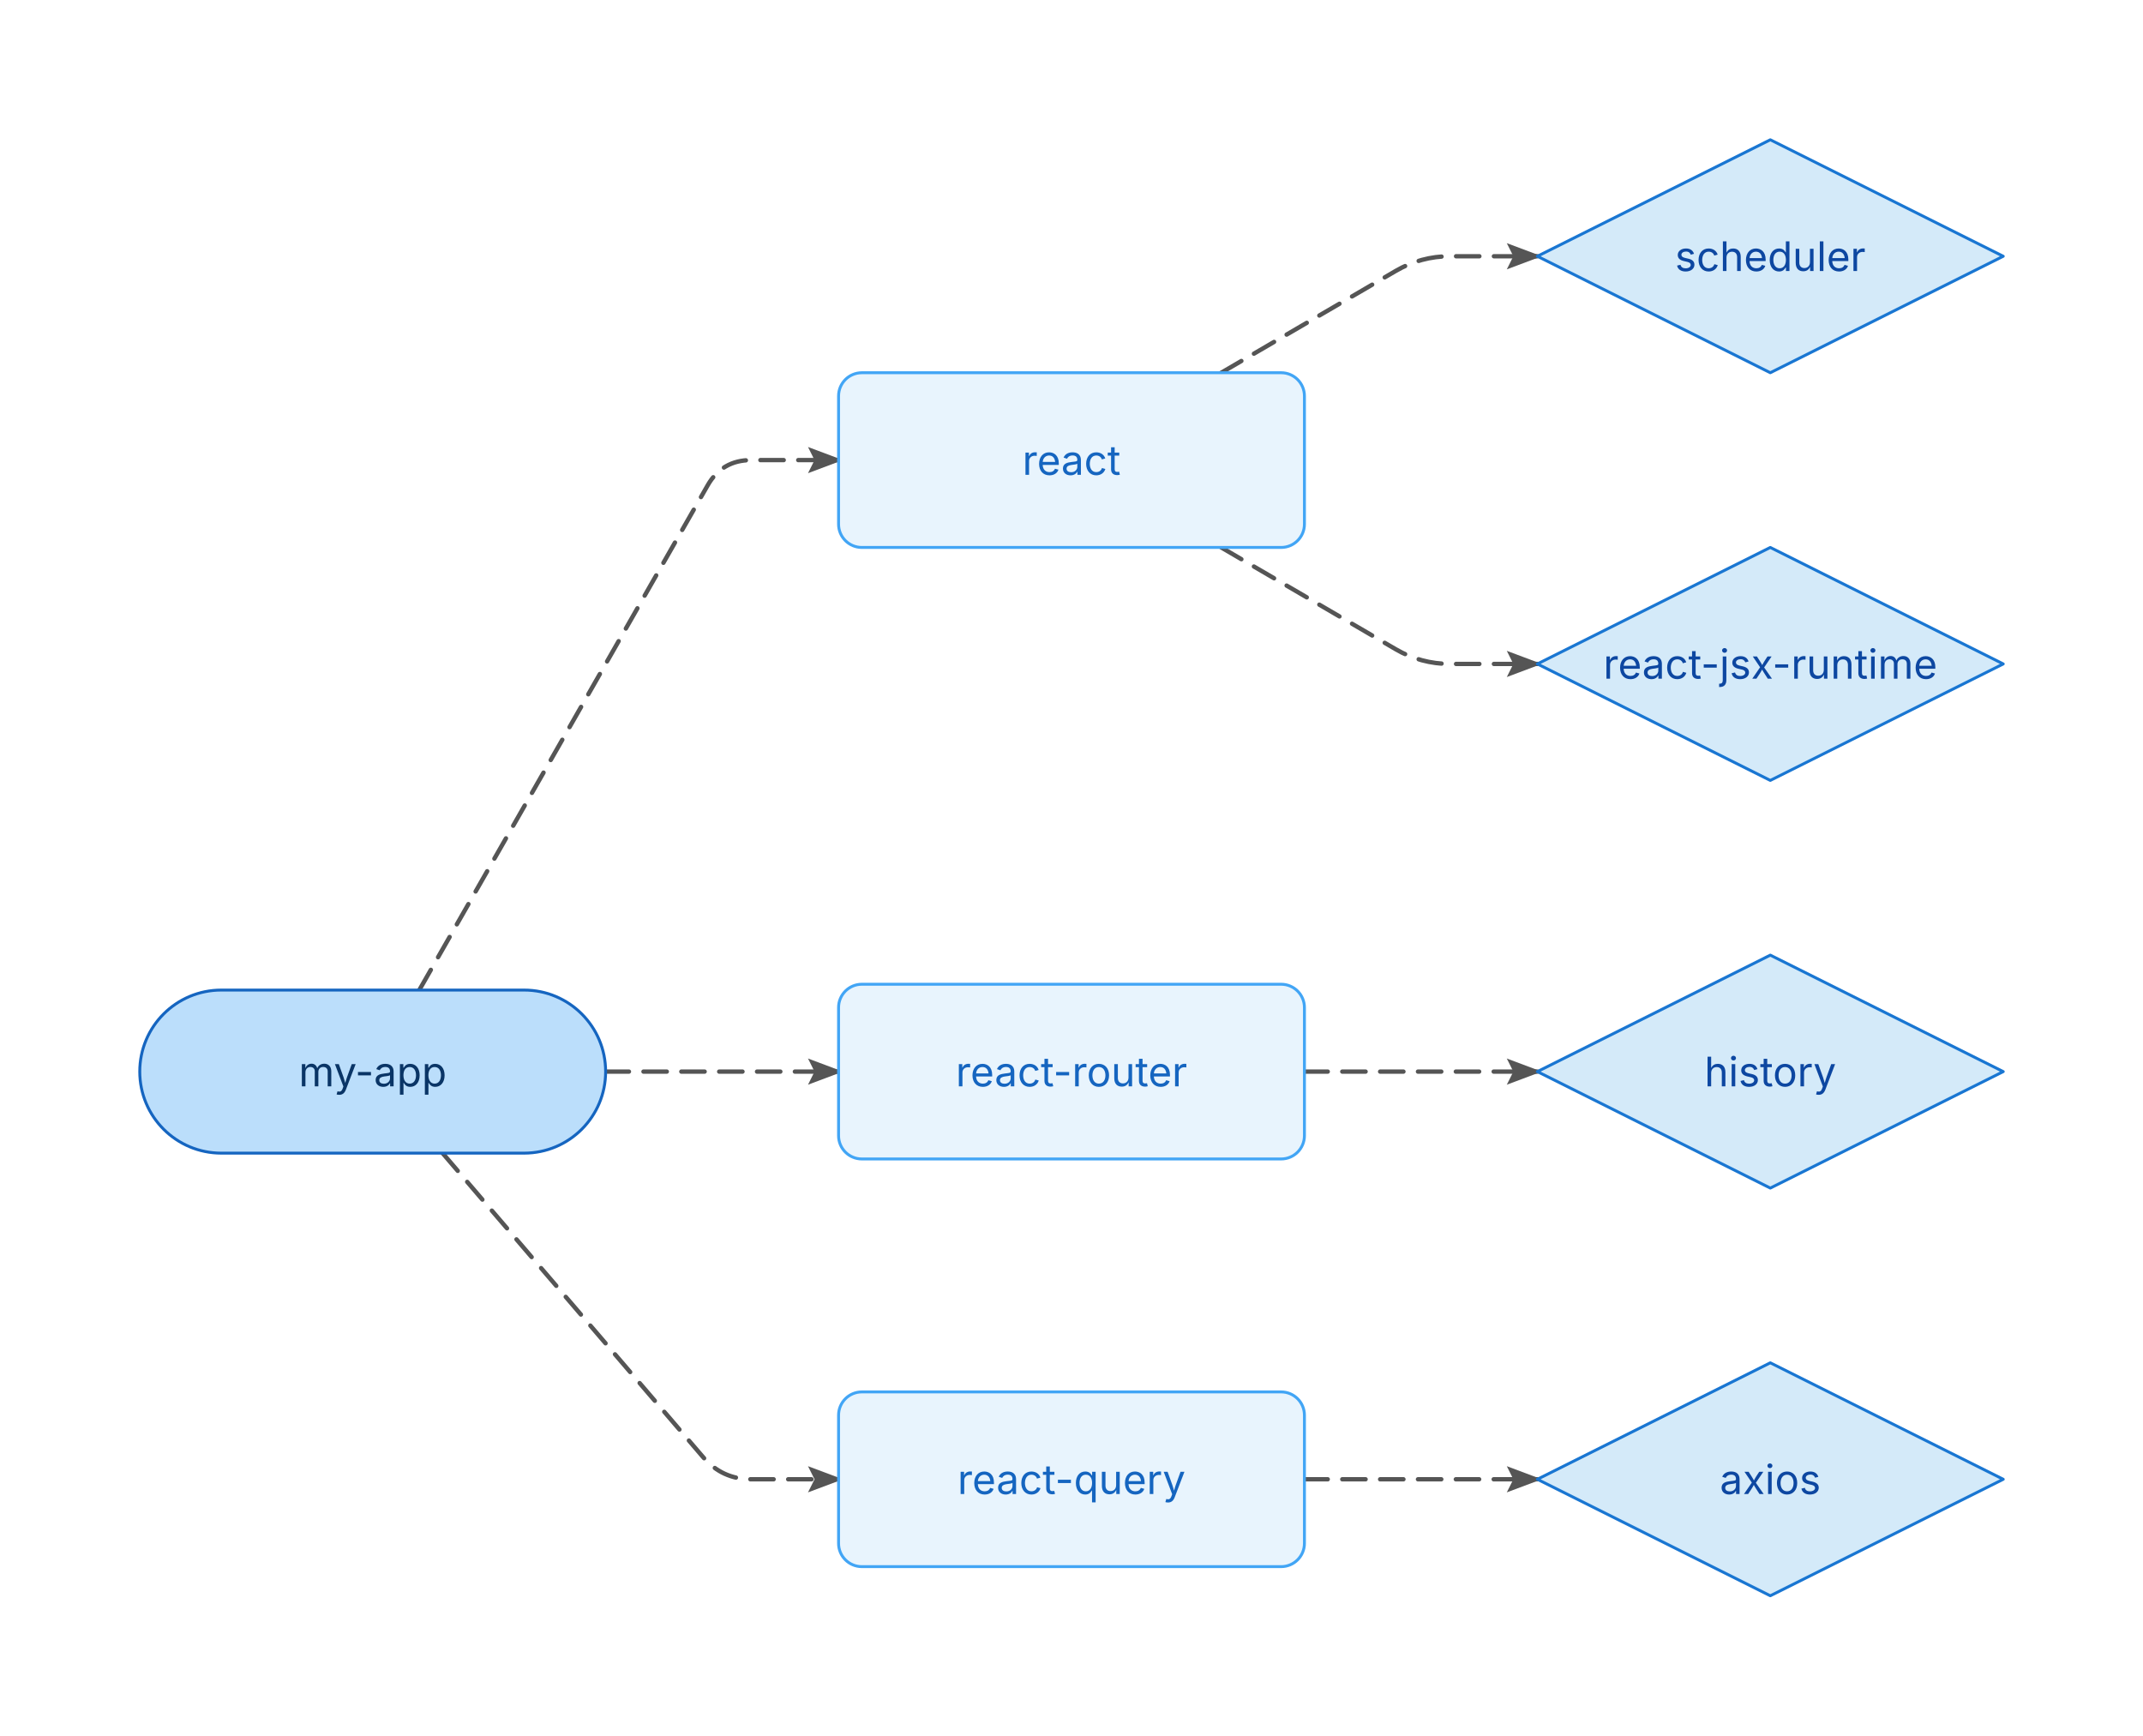
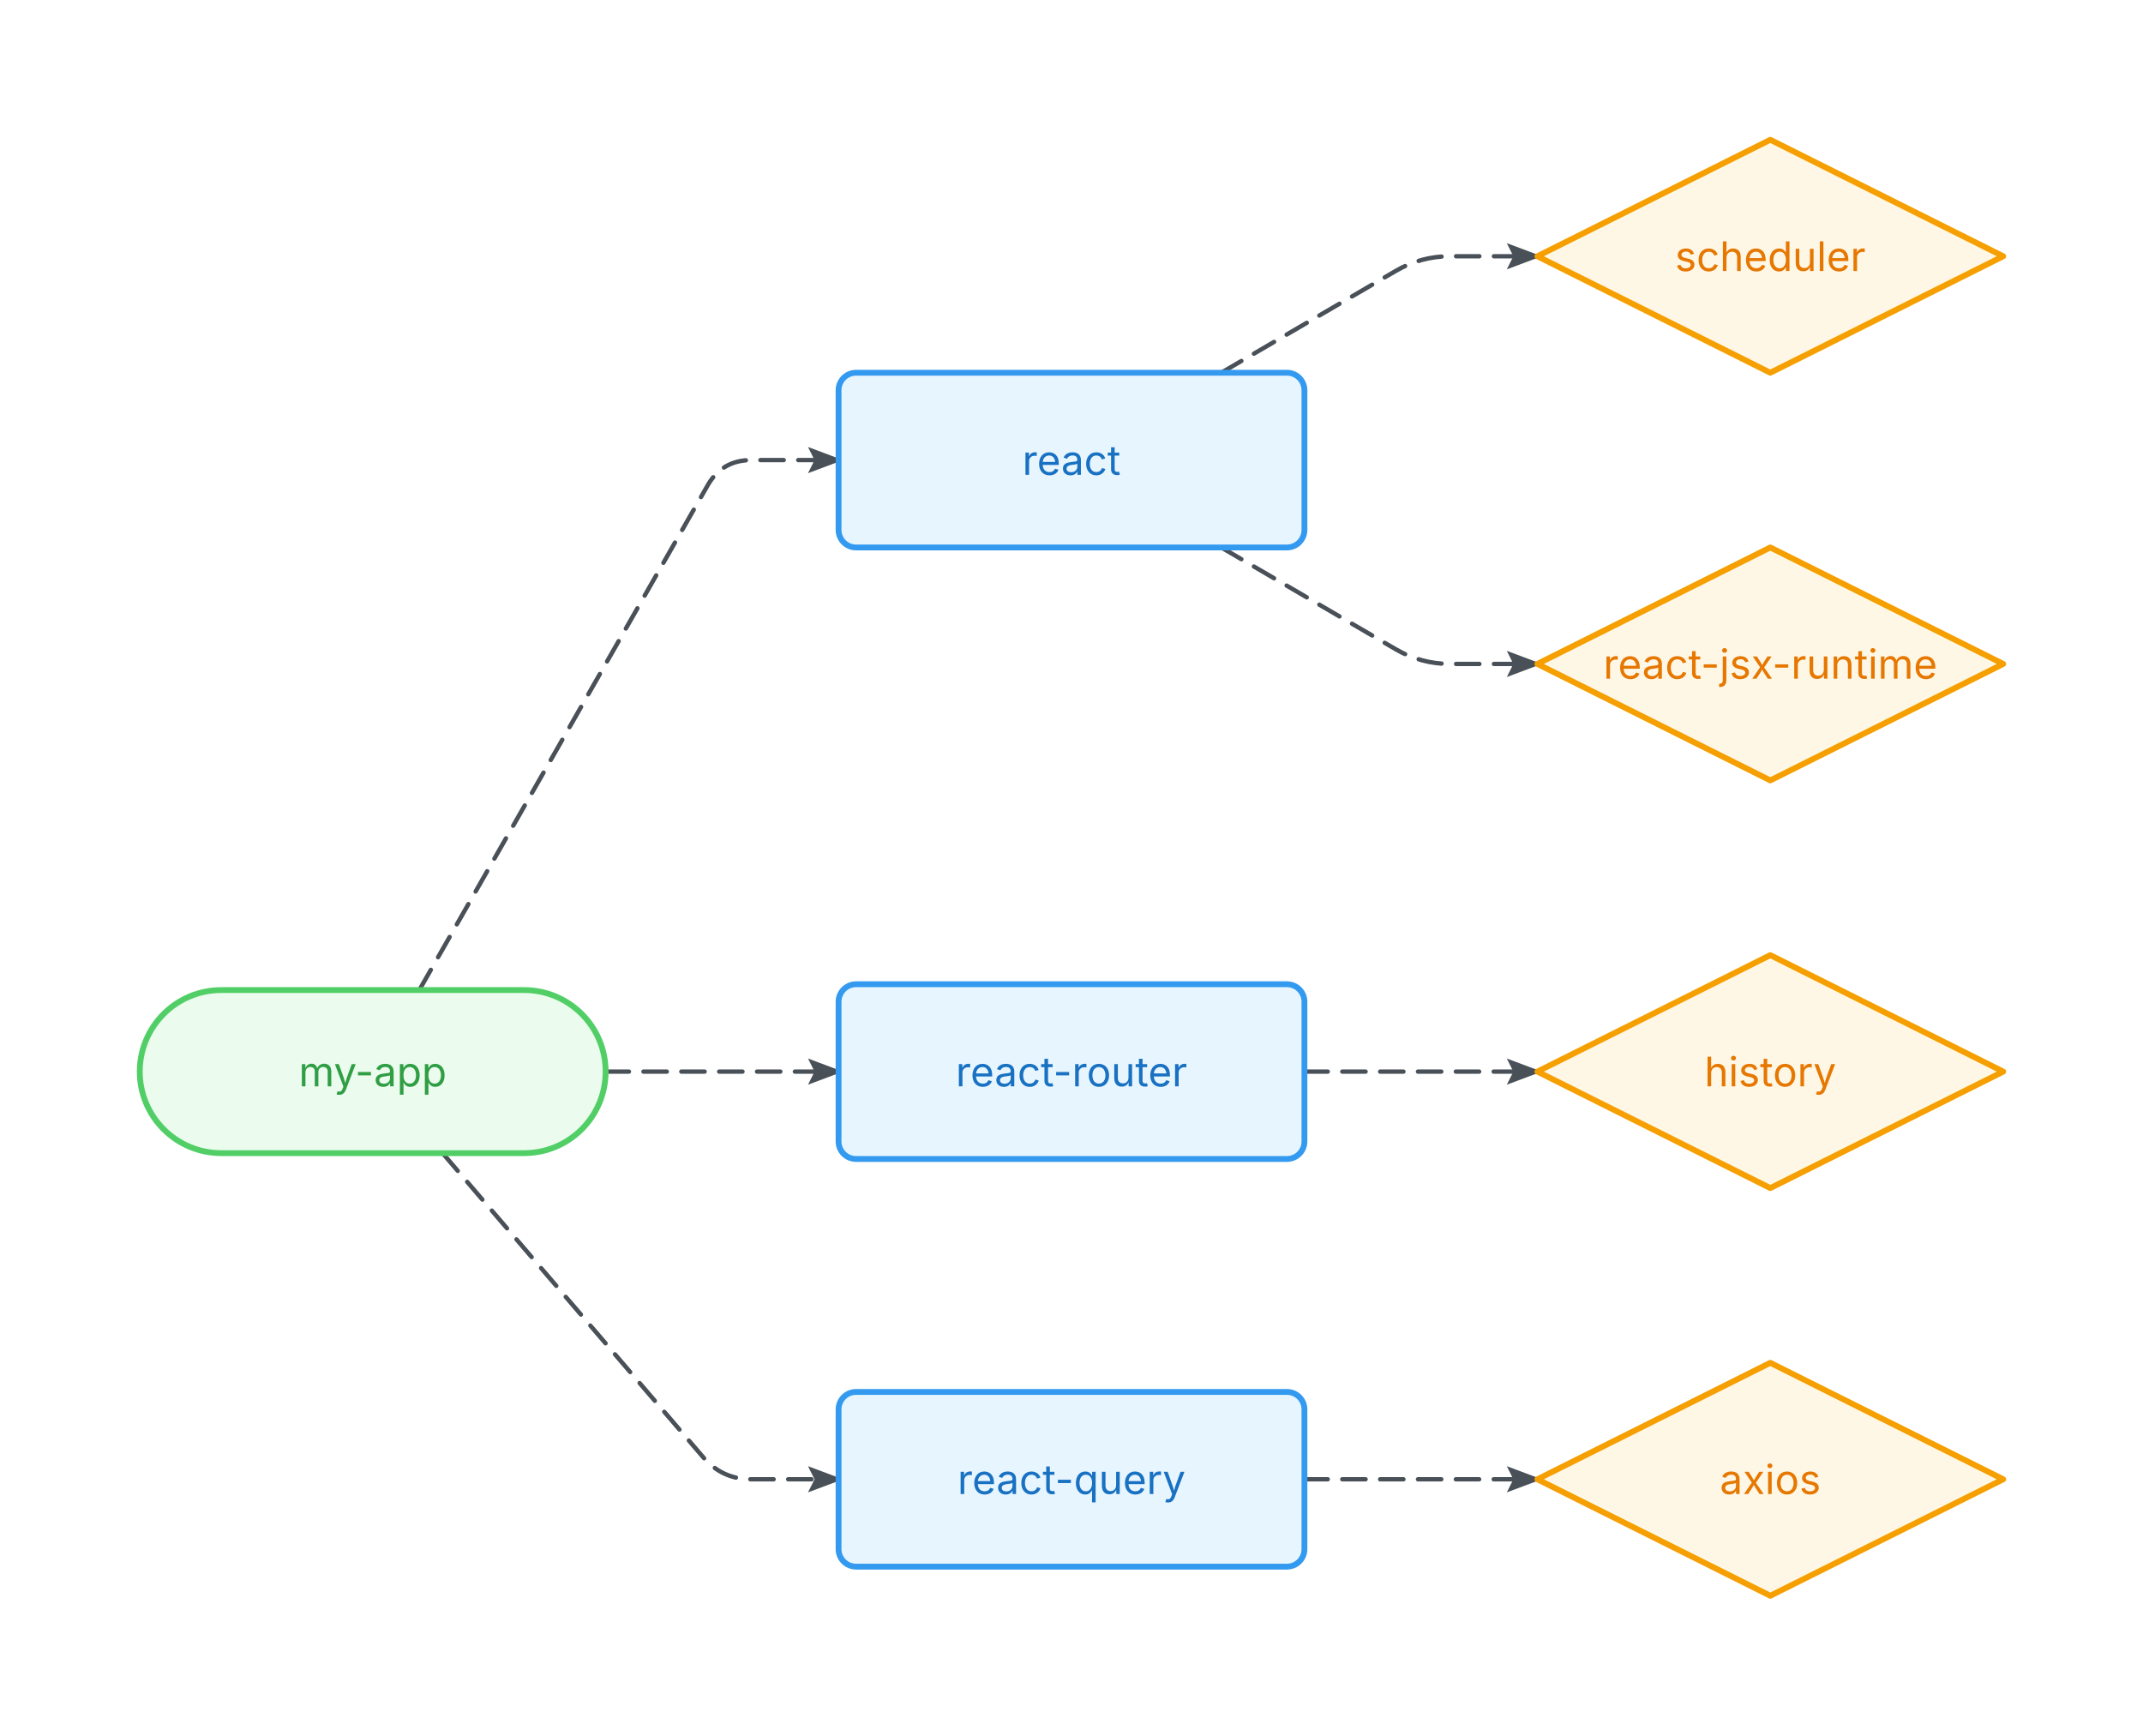
<svg xmlns="http://www.w3.org/2000/svg" width="736" height="596" viewBox="-28 -28 736 596">
  <defs>
    <marker id="fc-1-arrow" markerWidth="8" markerHeight="6" refX="7" refY="3" orient="auto" markerUnits="strokeWidth">
-       <polygon points="0 0, 8 3, 0 6, 1.5 3" fill="#555555" />
+       <polygon points="0 0, 8 3, 0 6, 1.5 3" fill="#495057" />
    </marker>
    <style>
      @keyframes ai-fc-flow { to { stroke-dashoffset: -26; } }
      .ai-fc-edge { animation: ai-fc-flow 1.2s linear infinite; }
    </style>
  </defs>
  <g class="flowchart">
    <g class="edge" data-from="app" data-to="react">
-       <path d="M116,312 L215.039,138.682 Q220,130 230,130 L260,130" fill="none" stroke="#555555" stroke-width="1.5" stroke-linecap="round" stroke-linejoin="round" stroke-dasharray="8 5" class="ai-fc-edge" marker-end="url(#fc-1-arrow)" />
+       <path d="M116,312 L215.039,138.682 Q220,130 230,130 L260,130" fill="none" stroke="#495057" stroke-width="1.5" stroke-linecap="round" stroke-linejoin="round" stroke-dasharray="8 5" class="ai-fc-edge" marker-end="url(#fc-1-arrow)" />
    </g>
    <g class="edge" data-from="app" data-to="router">
-       <path d="M180,340 L210,340 Q220,340 230,340 L260,340" fill="none" stroke="#555555" stroke-width="1.5" stroke-linecap="round" stroke-linejoin="round" stroke-dasharray="8 5" class="ai-fc-edge" marker-end="url(#fc-1-arrow)" />
+       <path d="M180,340 L210,340 Q220,340 230,340 L260,340" fill="none" stroke="#495057" stroke-width="1.5" stroke-linecap="round" stroke-linejoin="round" stroke-dasharray="8 5" class="ai-fc-edge" marker-end="url(#fc-1-arrow)" />
    </g>
    <g class="edge" data-from="app" data-to="query">
-       <path d="M124,368 L213.492,472.407 Q220,480 230,480 L260,480" fill="none" stroke="#555555" stroke-width="1.5" stroke-linecap="round" stroke-linejoin="round" stroke-dasharray="8 5" class="ai-fc-edge" marker-end="url(#fc-1-arrow)" />
+       <path d="M124,368 L213.492,472.407 Q220,480 230,480 L260,480" fill="none" stroke="#495057" stroke-width="1.5" stroke-linecap="round" stroke-linejoin="round" stroke-dasharray="8 5" class="ai-fc-edge" marker-end="url(#fc-1-arrow)" />
    </g>
    <g class="edge" data-from="react" data-to="scheduler">
-       <path d="M391.429,100 L451.362,65.039 Q460,60 470,60 L500,60" fill="none" stroke="#555555" stroke-width="1.5" stroke-linecap="round" stroke-linejoin="round" stroke-dasharray="8 5" class="ai-fc-edge" marker-end="url(#fc-1-arrow)" />
+       <path d="M391.429,100 L451.362,65.039 Q460,60 470,60 L500,60" fill="none" stroke="#495057" stroke-width="1.5" stroke-linecap="round" stroke-linejoin="round" stroke-dasharray="8 5" class="ai-fc-edge" marker-end="url(#fc-1-arrow)" />
    </g>
    <g class="edge" data-from="react" data-to="jsxrt">
-       <path d="M391.429,160 L451.362,194.961 Q460,200 470,200 L500,200" fill="none" stroke="#555555" stroke-width="1.5" stroke-linecap="round" stroke-linejoin="round" stroke-dasharray="8 5" class="ai-fc-edge" marker-end="url(#fc-1-arrow)" />
+       <path d="M391.429,160 L451.362,194.961 Q460,200 470,200 L500,200" fill="none" stroke="#495057" stroke-width="1.5" stroke-linecap="round" stroke-linejoin="round" stroke-dasharray="8 5" class="ai-fc-edge" marker-end="url(#fc-1-arrow)" />
    </g>
    <g class="edge" data-from="router" data-to="history">
-       <path d="M420,340 L450,340 Q460,340 470,340 L500,340" fill="none" stroke="#555555" stroke-width="1.5" stroke-linecap="round" stroke-linejoin="round" stroke-dasharray="8 5" class="ai-fc-edge" marker-end="url(#fc-1-arrow)" />
+       <path d="M420,340 L450,340 Q460,340 470,340 L500,340" fill="none" stroke="#495057" stroke-width="1.5" stroke-linecap="round" stroke-linejoin="round" stroke-dasharray="8 5" class="ai-fc-edge" marker-end="url(#fc-1-arrow)" />
    </g>
    <g class="edge" data-from="query" data-to="axios">
-       <path d="M420,480 L450,480 Q460,480 470,480 L500,480" fill="none" stroke="#555555" stroke-width="1.5" stroke-linecap="round" stroke-linejoin="round" stroke-dasharray="8 5" class="ai-fc-edge" marker-end="url(#fc-1-arrow)" />
+       <path d="M420,480 L450,480 Q460,480 470,480 L500,480" fill="none" stroke="#495057" stroke-width="1.5" stroke-linecap="round" stroke-linejoin="round" stroke-dasharray="8 5" class="ai-fc-edge" marker-end="url(#fc-1-arrow)" />
    </g>
    <g class="node node-terminal" data-id="app">
-       <rect x="20" y="312" width="160" height="56" rx="28" ry="28" fill="#bbdefb" stroke="#1565c0" stroke-width="1" />
-       <text x="100" y="340" text-anchor="middle" dominant-baseline="middle" font-family="Inter, system-ui, -apple-system, sans-serif" font-size="14" fill="#0a3566">my-app</text>
+       <rect x="20" y="312" width="160" height="56" rx="28" ry="28" fill="#ebfbee" stroke="#51cf66" stroke-width="2" />
+       <text x="100" y="340" text-anchor="middle" dominant-baseline="middle" font-family="Inter, system-ui, -apple-system, sans-serif" font-size="14" fill="#2f9e44">my-app</text>
    </g>
    <g class="node node-process" data-id="react">
-       <rect x="260" y="100" width="160" height="60" rx="8" ry="8" fill="#e8f4fd" stroke="#42a5f5" stroke-width="1" />
-       <text x="340" y="130" text-anchor="middle" dominant-baseline="middle" font-family="Inter, system-ui, -apple-system, sans-serif" font-size="14" fill="#1565c0">react</text>
+       <rect x="260" y="100" width="160" height="60" rx="6" ry="6" fill="#e7f5ff" stroke="#339af0" stroke-width="2" />
+       <text x="340" y="130" text-anchor="middle" dominant-baseline="middle" font-family="Inter, system-ui, -apple-system, sans-serif" font-size="14" fill="#1971c2">react</text>
    </g>
    <g class="node node-process" data-id="router">
-       <rect x="260" y="310" width="160" height="60" rx="8" ry="8" fill="#e8f4fd" stroke="#42a5f5" stroke-width="1" />
-       <text x="340" y="340" text-anchor="middle" dominant-baseline="middle" font-family="Inter, system-ui, -apple-system, sans-serif" font-size="14" fill="#1565c0">react-router</text>
+       <rect x="260" y="310" width="160" height="60" rx="6" ry="6" fill="#e7f5ff" stroke="#339af0" stroke-width="2" />
+       <text x="340" y="340" text-anchor="middle" dominant-baseline="middle" font-family="Inter, system-ui, -apple-system, sans-serif" font-size="14" fill="#1971c2">react-router</text>
    </g>
    <g class="node node-process" data-id="query">
-       <rect x="260" y="450" width="160" height="60" rx="8" ry="8" fill="#e8f4fd" stroke="#42a5f5" stroke-width="1" />
-       <text x="340" y="480" text-anchor="middle" dominant-baseline="middle" font-family="Inter, system-ui, -apple-system, sans-serif" font-size="14" fill="#1565c0">react-query</text>
+       <rect x="260" y="450" width="160" height="60" rx="6" ry="6" fill="#e7f5ff" stroke="#339af0" stroke-width="2" />
+       <text x="340" y="480" text-anchor="middle" dominant-baseline="middle" font-family="Inter, system-ui, -apple-system, sans-serif" font-size="14" fill="#1971c2">react-query</text>
    </g>
    <g class="node node-decision" data-id="scheduler">
-       <polygon points="580,20 660,60 580,100 500,60" fill="#d4eaf9" stroke="#1976d2" stroke-width="1" stroke-linejoin="round" />
-       <text x="580" y="60" text-anchor="middle" dominant-baseline="middle" font-family="Inter, system-ui, -apple-system, sans-serif" font-size="14" fill="#0d47a1">scheduler</text>
+       <polygon points="580,20 660,60 580,100 500,60" fill="#fff7e6" stroke="#f59f00" stroke-width="2" stroke-linejoin="round" />
+       <text x="580" y="60" text-anchor="middle" dominant-baseline="middle" font-family="Inter, system-ui, -apple-system, sans-serif" font-size="14" fill="#e67700">scheduler</text>
    </g>
    <g class="node node-decision" data-id="jsxrt">
-       <polygon points="580,160 660,200 580,240 500,200" fill="#d4eaf9" stroke="#1976d2" stroke-width="1" stroke-linejoin="round" />
-       <text x="580" y="200" text-anchor="middle" dominant-baseline="middle" font-family="Inter, system-ui, -apple-system, sans-serif" font-size="14" fill="#0d47a1">react-jsx-runtime</text>
+       <polygon points="580,160 660,200 580,240 500,200" fill="#fff7e6" stroke="#f59f00" stroke-width="2" stroke-linejoin="round" />
+       <text x="580" y="200" text-anchor="middle" dominant-baseline="middle" font-family="Inter, system-ui, -apple-system, sans-serif" font-size="14" fill="#e67700">react-jsx-runtime</text>
    </g>
    <g class="node node-decision" data-id="history">
-       <polygon points="580,300 660,340 580,380 500,340" fill="#d4eaf9" stroke="#1976d2" stroke-width="1" stroke-linejoin="round" />
-       <text x="580" y="340" text-anchor="middle" dominant-baseline="middle" font-family="Inter, system-ui, -apple-system, sans-serif" font-size="14" fill="#0d47a1">history</text>
+       <polygon points="580,300 660,340 580,380 500,340" fill="#fff7e6" stroke="#f59f00" stroke-width="2" stroke-linejoin="round" />
+       <text x="580" y="340" text-anchor="middle" dominant-baseline="middle" font-family="Inter, system-ui, -apple-system, sans-serif" font-size="14" fill="#e67700">history</text>
    </g>
    <g class="node node-decision" data-id="axios">
-       <polygon points="580,440 660,480 580,520 500,480" fill="#d4eaf9" stroke="#1976d2" stroke-width="1" stroke-linejoin="round" />
-       <text x="580" y="480" text-anchor="middle" dominant-baseline="middle" font-family="Inter, system-ui, -apple-system, sans-serif" font-size="14" fill="#0d47a1">axios</text>
+       <polygon points="580,440 660,480 580,520 500,480" fill="#fff7e6" stroke="#f59f00" stroke-width="2" stroke-linejoin="round" />
+       <text x="580" y="480" text-anchor="middle" dominant-baseline="middle" font-family="Inter, system-ui, -apple-system, sans-serif" font-size="14" fill="#e67700">axios</text>
    </g>
  </g>
</svg>
